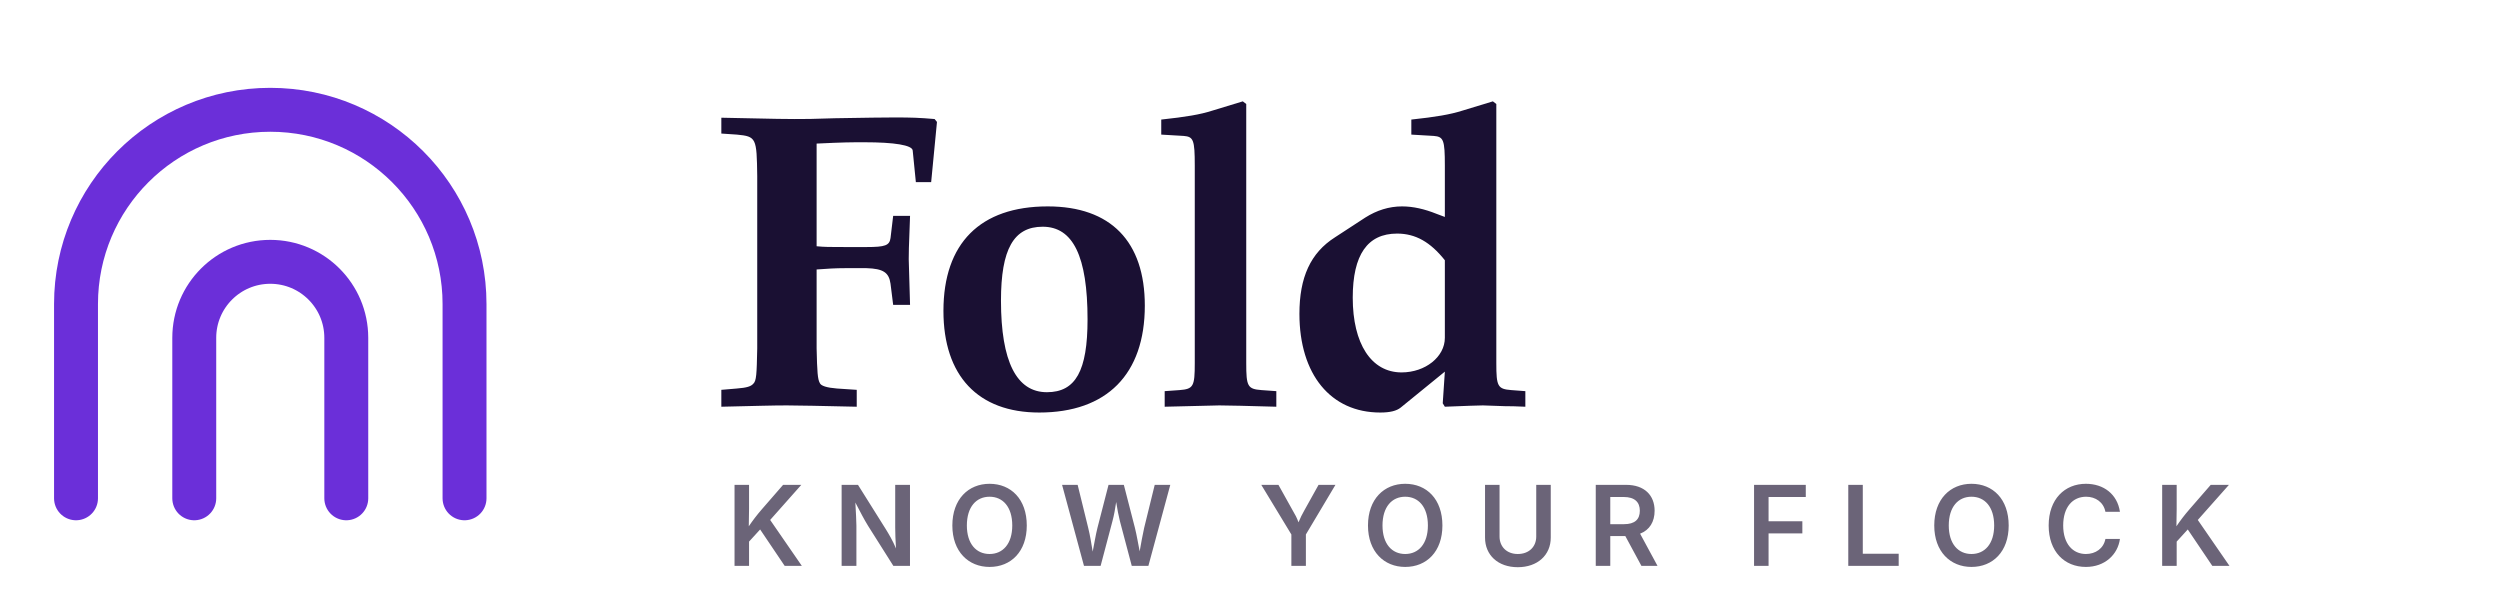
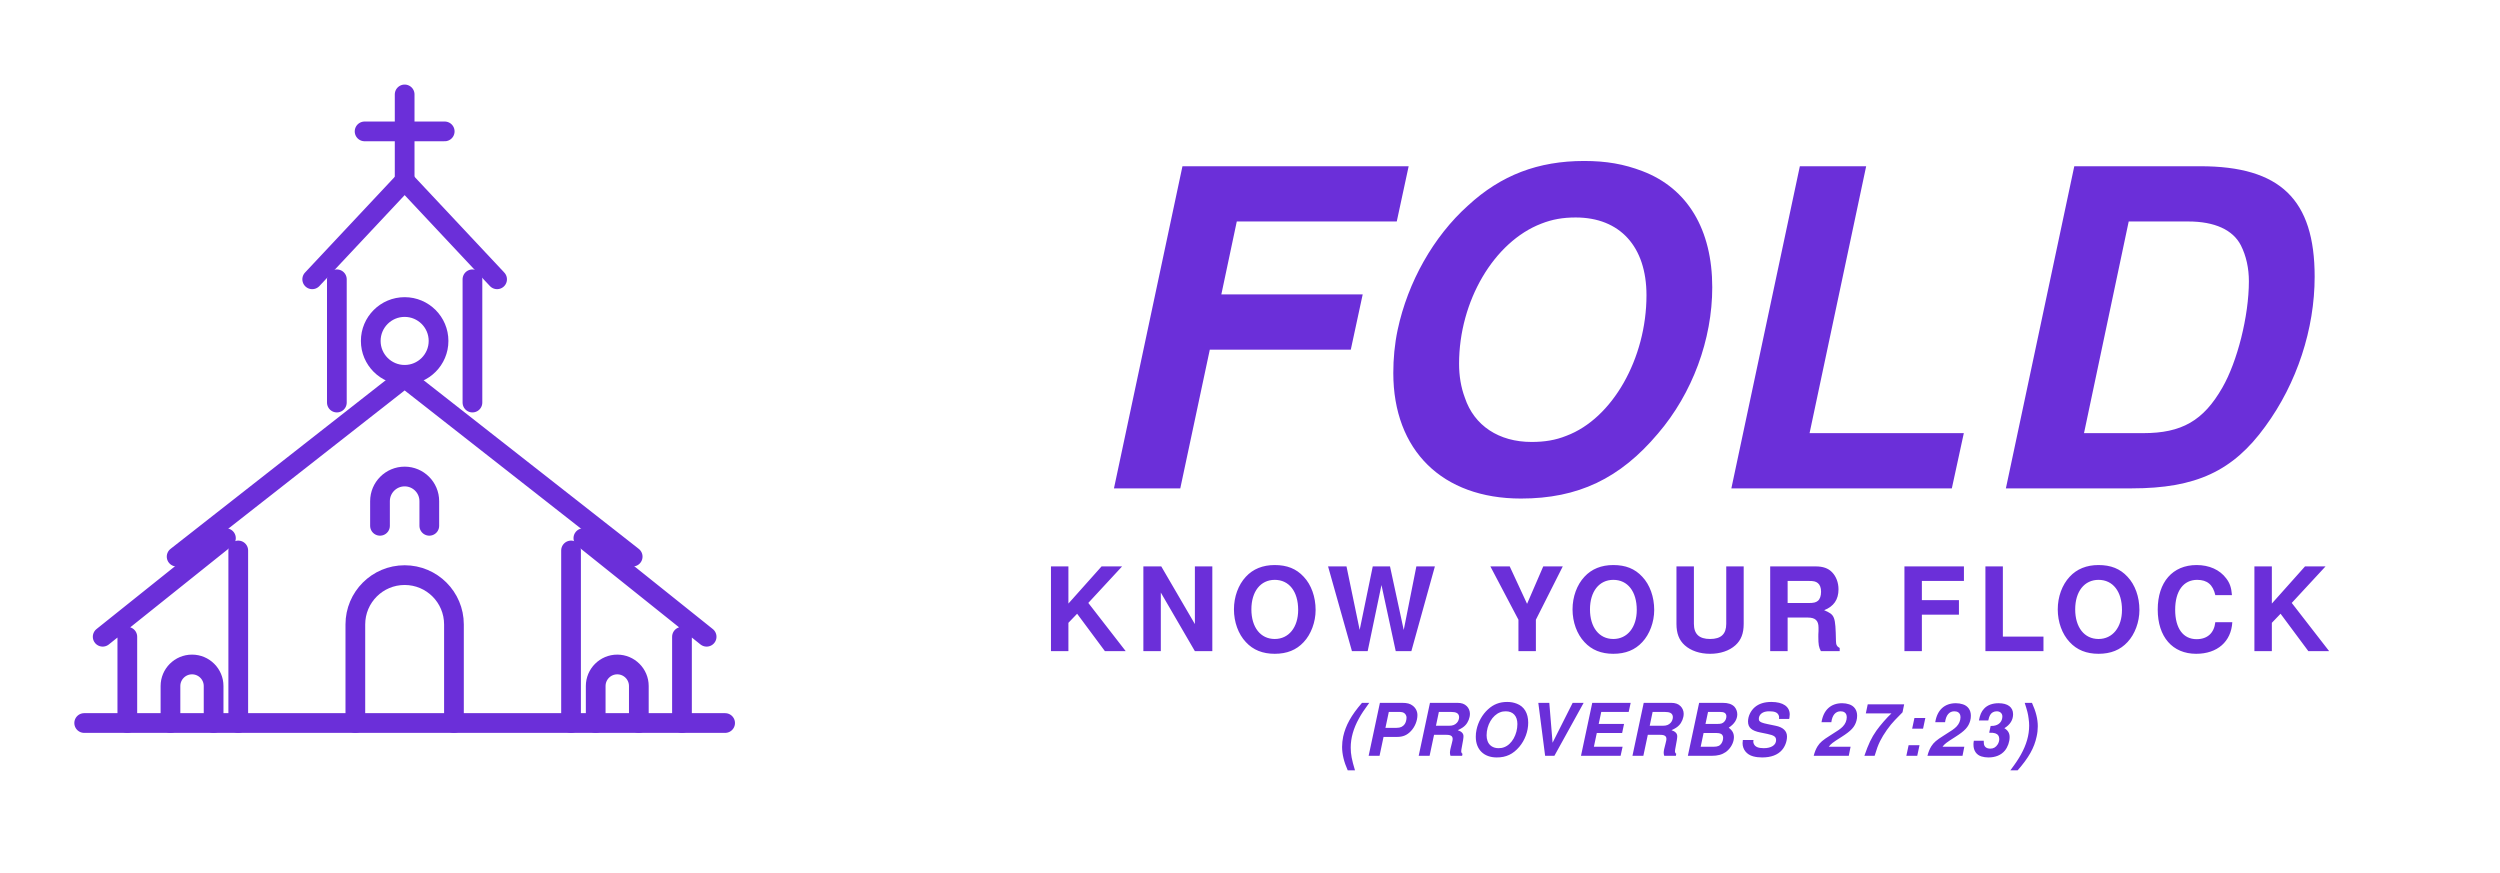
- <svg xmlns="http://www.w3.org/2000/svg" viewBox="0 0 148 36" width="148" height="36" role="img" aria-label="Fold, know your flock">
-   <g fill="none" stroke="#6b2fd9" stroke-width="2.6" stroke-linecap="round" transform="translate(0 2)">
-     <path d="M4.5 27.5V16a11.5 11.5 0 0 1 23 0v11.5" />
-     <path d="M11.5 27.5v-9.5a4.5 4.5 0 0 1 9 0v9.5" />
+ <svg xmlns="http://www.w3.org/2000/svg" viewBox="0 0 430 150" width="430" height="150" role="img" aria-label="Fold, know your flock">
+   <g fill="none" stroke="#6b2fd9" stroke-width="3.2" stroke-linecap="round" stroke-linejoin="round" transform="translate(6 12) scale(1.06)">
+     <path d="M60 4v14M53.5 10h13" />
+     <path d="M45 34 60 18l15 16" />
+     <path d="M49 34v20M71 34v20" />
+     <circle cx="60" cy="44" r="5.5" />
+     <path d="M23 79 60 50l37 29" />
+     <path d="M33 78v28M87 78v28" />
+     <path d="M56 74v-4a4 4 0 0 1 8 0v4" />
+     <path d="M52 106V90a8 8 0 0 1 16 0v16" />
+     <path d="M31 76 11 92M15 92v14" />
+     <path d="M89 76l20 16M105 92v14" />
+     <path d="M22 106v-6a3.5 3.5 0 0 1 7 0v6" />
+     <path d="M91 106v-6a3.5 3.5 0 0 1 7 0v6" />
+     <path d="M8 106h104" />
  </g>
-   <text x="42" y="24" font-family="Iowan Old Style, Palatino, Georgia, serif" font-size="25" font-weight="700" fill="#1a1033" letter-spacing="-0.6">Fold</text>
-   <text x="43" y="33.5" font-family="system-ui, -apple-system, Segoe UI, sans-serif" font-size="6.6" font-weight="600" fill="#6b6478" letter-spacing="1.7">KNOW YOUR FLOCK</text>
+   <text x="290" y="84" text-anchor="middle" font-family="Helvetica Neue, Helvetica, Arial, sans-serif" font-size="76" font-weight="800" font-style="italic" fill="#6b2fd9" letter-spacing="1">FOLD</text>
+   <text x="290" y="112" text-anchor="middle" font-family="Helvetica Neue, Helvetica, Arial, sans-serif" font-size="20" font-weight="700" fill="#6b2fd9" letter-spacing="1.6">KNOW YOUR FLOCK</text>
+   <text x="290" y="130" text-anchor="middle" font-family="Helvetica Neue, Helvetica, Arial, sans-serif" font-size="12.5" font-weight="700" font-style="italic" fill="#6b2fd9" letter-spacing="0.5">(PROVERBS 27:23)</text>
</svg>
